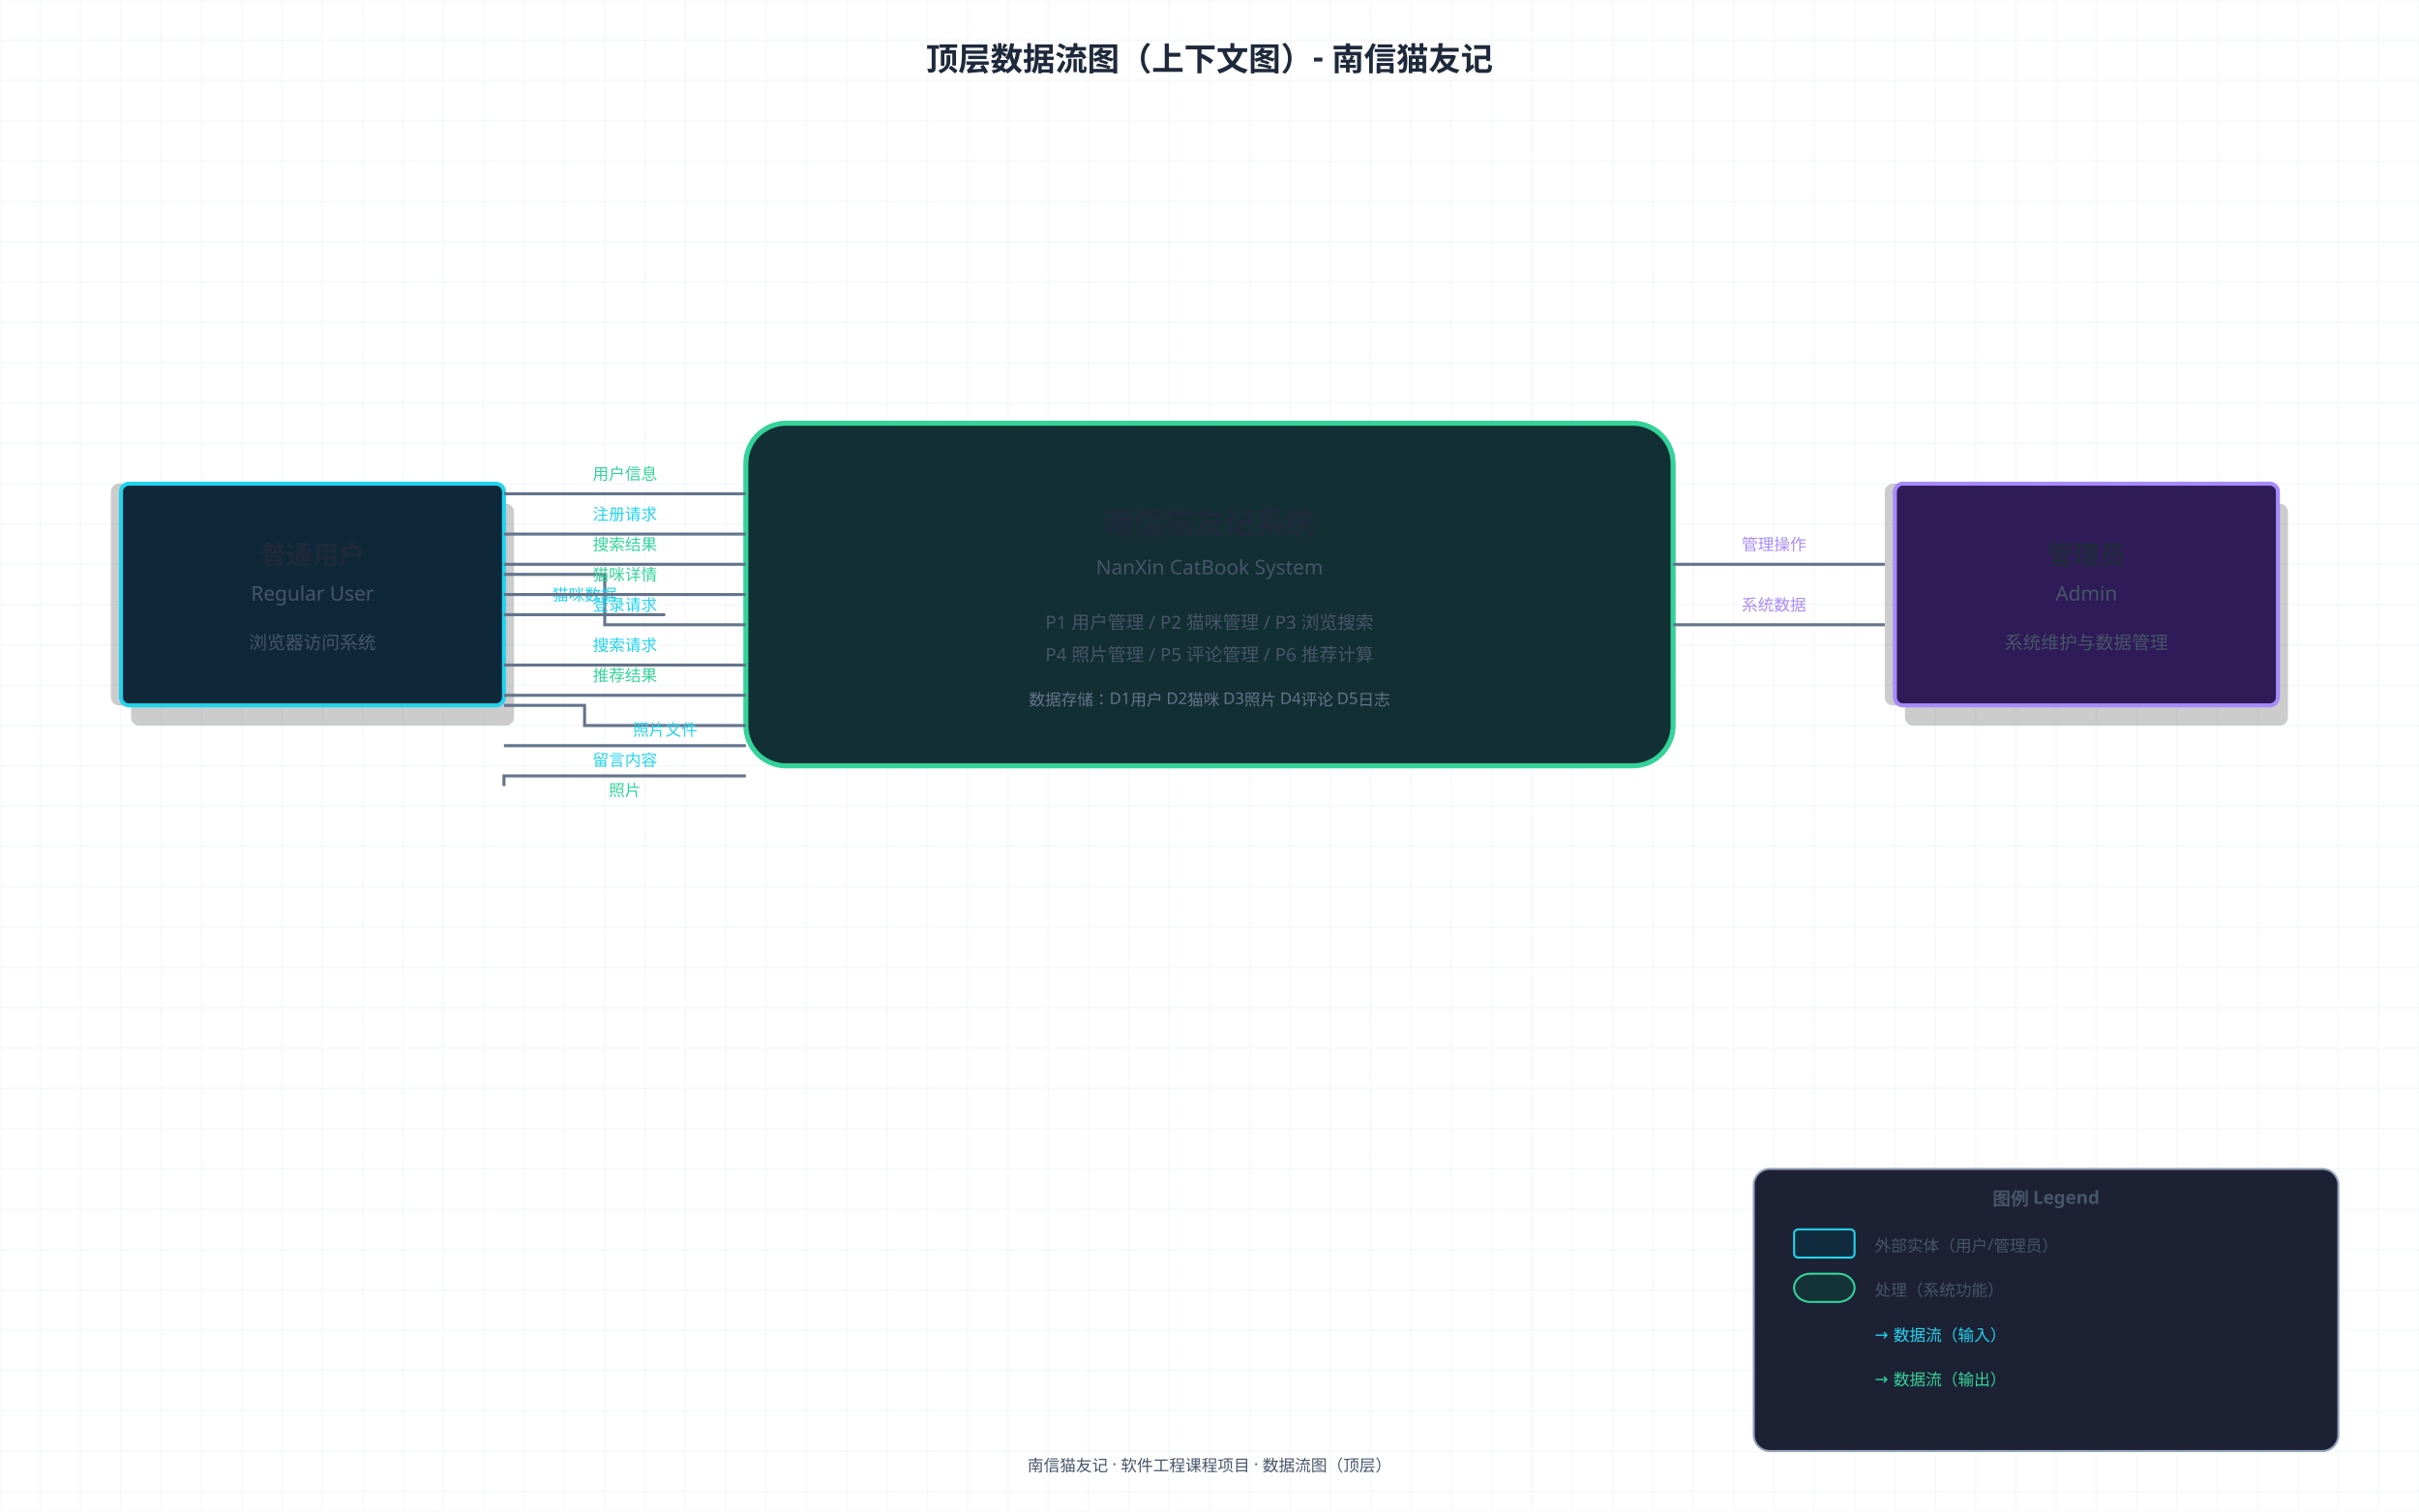
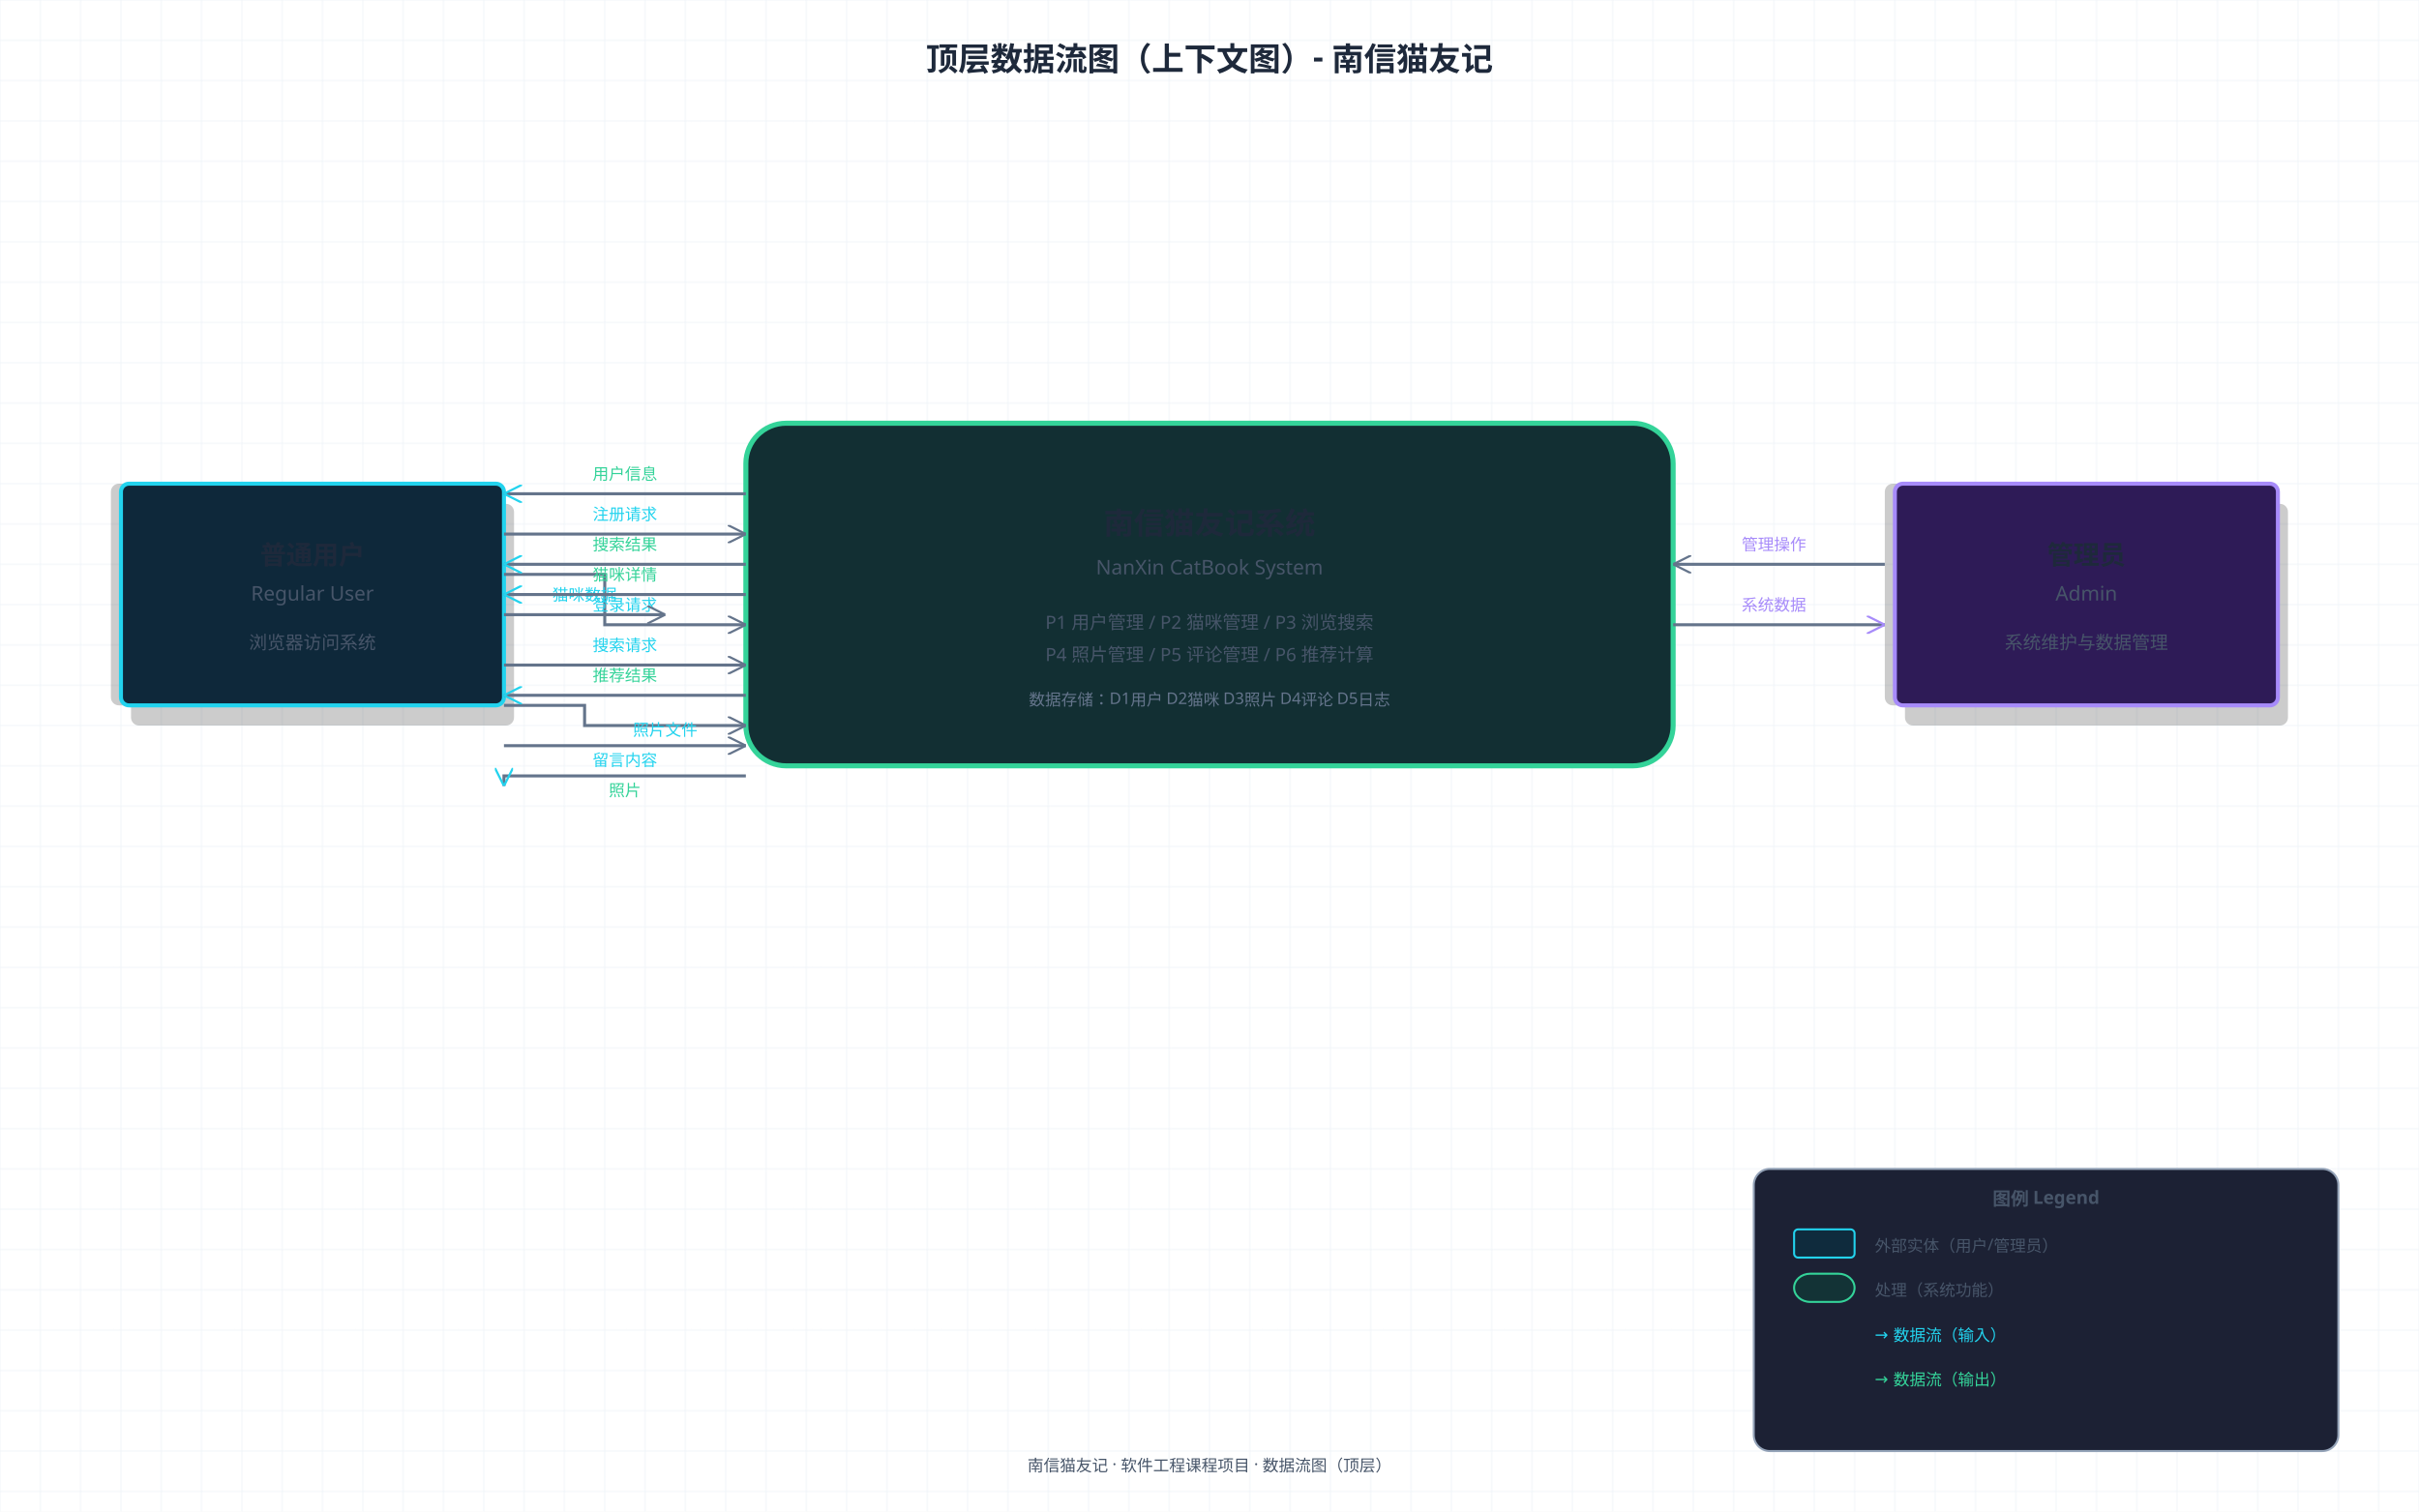
<svg xmlns="http://www.w3.org/2000/svg" viewBox="0 0 1200 750" font-family="Microsoft YaHei, SimHei, sans-serif">
  <defs>
    <pattern id="grid" width="20" height="20" patternUnits="userSpaceOnUse">
      <rect width="20" height="20" fill="none" stroke="#f1f5f9" stroke-width="0.5" />
    </pattern>
+     <marker id="arrow" viewBox="0 0 10 10" refX="10" refY="5" markerWidth="6" markerHeight="6" orient="auto">
+       <path d="M0,0 L10,5 L0,10" fill="none" stroke="#64748b" stroke-width="1.2" />
+     </marker>
+     <marker id="arrow-violet" viewBox="0 0 10 10" refX="10" refY="5" markerWidth="6" markerHeight="6" orient="auto">
+       <path d="M0,0 L10,5 L0,10" fill="none" stroke="#a78bfa" stroke-width="1.2" />
+     </marker>
+     <marker id="arrow-cyan" viewBox="0 0 10 10" refX="10" refY="5" markerWidth="6" markerHeight="6" orient="auto">
+       <path d="M0,0 L10,5 L0,10" fill="none" stroke="#22d3ee" stroke-width="1.2" />
+     </marker>
  </defs>
  <rect width="100%" height="100%" fill="#ffffff" />
  <rect width="1200" height="750" fill="#ffffff" />
  <rect width="1200" height="750" fill="url(#grid)" />
  <text x="600" y="35" fill="#1e293b" font-size="16" font-weight="700" text-anchor="middle">顶层数据流图（上下文图）- 南信猫友记</text>
  <rect x="55" y="240" width="190" height="110" rx="4" fill="rgba(0,0,0,0.2)" />
  <rect x="65" y="250" width="190" height="110" rx="4" fill="rgba(0,0,0,0.2)" />
  <rect x="60" y="240" width="190" height="110" rx="4" fill="#1a1a2e" />
  <rect x="60" y="240" width="190" height="110" rx="4" fill="rgba(8,51,68,0.6)" stroke="#22d3ee" stroke-width="2" />
  <text x="155" y="280" fill="#1e293b" font-size="13" font-weight="700" text-anchor="middle">普通用户</text>
  <text x="155" y="298" fill="#475569" font-size="10" text-anchor="middle">Regular User</text>
  <text x="155" y="322" fill="#475569" font-size="9" text-anchor="middle">浏览器访问系统</text>
  <rect x="935" y="240" width="190" height="110" rx="4" fill="rgba(0,0,0,0.2)" />
  <rect x="945" y="250" width="190" height="110" rx="4" fill="rgba(0,0,0,0.2)" />
  <rect x="940" y="240" width="190" height="110" rx="4" fill="#1a1a2e" />
  <rect x="940" y="240" width="190" height="110" rx="4" fill="rgba(76,29,149,0.4)" stroke="#a78bfa" stroke-width="2" />
  <text x="1035" y="280" fill="#1e293b" font-size="13" font-weight="700" text-anchor="middle">管理员</text>
  <text x="1035" y="298" fill="#475569" font-size="10" text-anchor="middle">Admin</text>
  <text x="1035" y="322" fill="#475569" font-size="9" text-anchor="middle">系统维护与数据管理</text>
  <rect x="370" y="210" width="460" height="170" rx="20" fill="#1a1a2e" />
  <rect x="370" y="210" width="460" height="170" rx="20" fill="rgba(6,78,59,0.4)" stroke="#34d399" stroke-width="2.5" />
  <text x="600" y="265" fill="#1e293b" font-size="15" font-weight="700" text-anchor="middle">南信猫友记系统</text>
  <text x="600" y="285" fill="#475569" font-size="10" text-anchor="middle">NanXin CatBook System</text>
  <text x="600" y="312" fill="#475569" font-size="9" text-anchor="middle">P1 用户管理 / P2 猫咪管理 / P3 浏览搜索</text>
  <text x="600" y="328" fill="#475569" font-size="9" text-anchor="middle">P4 照片管理 / P5 评论管理 / P6 推荐计算</text>
  <text x="600" y="350" fill="#64748b" font-size="8" text-anchor="middle">数据存储：D1用户 D2猫咪 D3照片 D4评论 D5日志</text>
  <path d="M 250,265 L 340,265 L 370,265" fill="none" stroke="#64748b" stroke-width="1.5" marker-end="url(#arrow)" />
  <text x="310" y="258" fill="#22d3ee" font-size="8" text-anchor="middle">注册请求</text>
  <path d="M 250,285 L 300,285 L 300,310 L 370,310" fill="none" stroke="#64748b" stroke-width="1.5" marker-end="url(#arrow)" />
  <text x="310" y="303" fill="#22d3ee" font-size="8" text-anchor="middle">登录请求</text>
  <path d="M 250,305 L 330,305" fill="none" stroke="#64748b" stroke-width="1.5" marker-end="url(#arrow)" />
  <text x="290" y="298" fill="#22d3ee" font-size="8" text-anchor="middle">猫咪数据</text>
  <path d="M 250,330 L 370,330" fill="none" stroke="#64748b" stroke-width="1.5" marker-end="url(#arrow)" />
  <text x="310" y="323" fill="#22d3ee" font-size="8" text-anchor="middle">搜索请求</text>
  <path d="M 250,350 L 290,350 L 290,360 L 370,360" fill="none" stroke="#64748b" stroke-width="1.5" marker-end="url(#arrow)" />
  <text x="330" y="365" fill="#22d3ee" font-size="8" text-anchor="middle">照片文件</text>
  <path d="M 250,370 L 370,370" fill="none" stroke="#64748b" stroke-width="1.5" marker-end="url(#arrow)" />
  <text x="310" y="380" fill="#22d3ee" font-size="8" text-anchor="middle">留言内容</text>
  <path d="M 370,245 L 250,245" fill="none" stroke="#64748b" stroke-width="1.5" marker-end="url(#arrow-cyan)" />
  <text x="310" y="238" fill="#34d399" font-size="8" text-anchor="middle">用户信息</text>
  <path d="M 370,280 L 250,280" fill="none" stroke="#64748b" stroke-width="1.5" marker-end="url(#arrow-cyan)" />
  <text x="310" y="273" fill="#34d399" font-size="8" text-anchor="middle">搜索结果</text>
  <path d="M 370,295 L 250,295" fill="none" stroke="#64748b" stroke-width="1.5" marker-end="url(#arrow-cyan)" />
  <text x="310" y="288" fill="#34d399" font-size="8" text-anchor="middle">猫咪详情</text>
  <path d="M 370,345 L 250,345" fill="none" stroke="#64748b" stroke-width="1.5" marker-end="url(#arrow-cyan)" />
  <text x="310" y="338" fill="#34d399" font-size="8" text-anchor="middle">推荐结果</text>
  <path d="M 370,385 L 250,385 L 250,390" fill="none" stroke="#64748b" stroke-width="1.5" marker-end="url(#arrow-cyan)" />
  <text x="310" y="395" fill="#34d399" font-size="8" text-anchor="middle">照片</text>
  <path d="M 935,280 L 830,280" fill="none" stroke="#64748b" stroke-width="1.5" marker-end="url(#arrow)" />
  <text x="880" y="273" fill="#a78bfa" font-size="8" text-anchor="middle">管理操作</text>
  <path d="M 830,310 L 935,310" fill="none" stroke="#64748b" stroke-width="1.5" marker-end="url(#arrow-violet)" />
  <text x="880" y="303" fill="#a78bfa" font-size="8" text-anchor="middle">系统数据</text>
  <rect x="870" y="580" width="290" height="140" rx="8" fill="#1a1a2e" />
  <rect x="870" y="580" width="290" height="140" rx="8" fill="rgba(30,41,59,0.5)" stroke="#94a3b8" stroke-width="1" />
  <text x="1015" y="598" fill="#475569" font-size="9" font-weight="600" text-anchor="middle">图例 Legend</text>
  <rect x="890" y="610" width="30" height="14" rx="2" fill="rgba(8,51,68,0.6)" stroke="#22d3ee" stroke-width="1" />
  <text x="930" y="621" fill="#475569" font-size="8">外部实体（用户/管理员）</text>
  <rect x="890" y="632" width="30" height="14" rx="8" fill="rgba(6,78,59,0.4)" stroke="#34d399" stroke-width="1" />
  <text x="930" y="643" fill="#475569" font-size="8">处理（系统功能）</text>
  <text x="930" y="665" fill="#22d3ee" font-size="8">→ 数据流（输入）</text>
  <text x="930" y="687" fill="#34d399" font-size="8">→ 数据流（输出）</text>
  <text x="600" y="730" fill="#475569" font-size="8" text-anchor="middle">南信猫友记 · 软件工程课程项目 · 数据流图（顶层）</text>
</svg>
